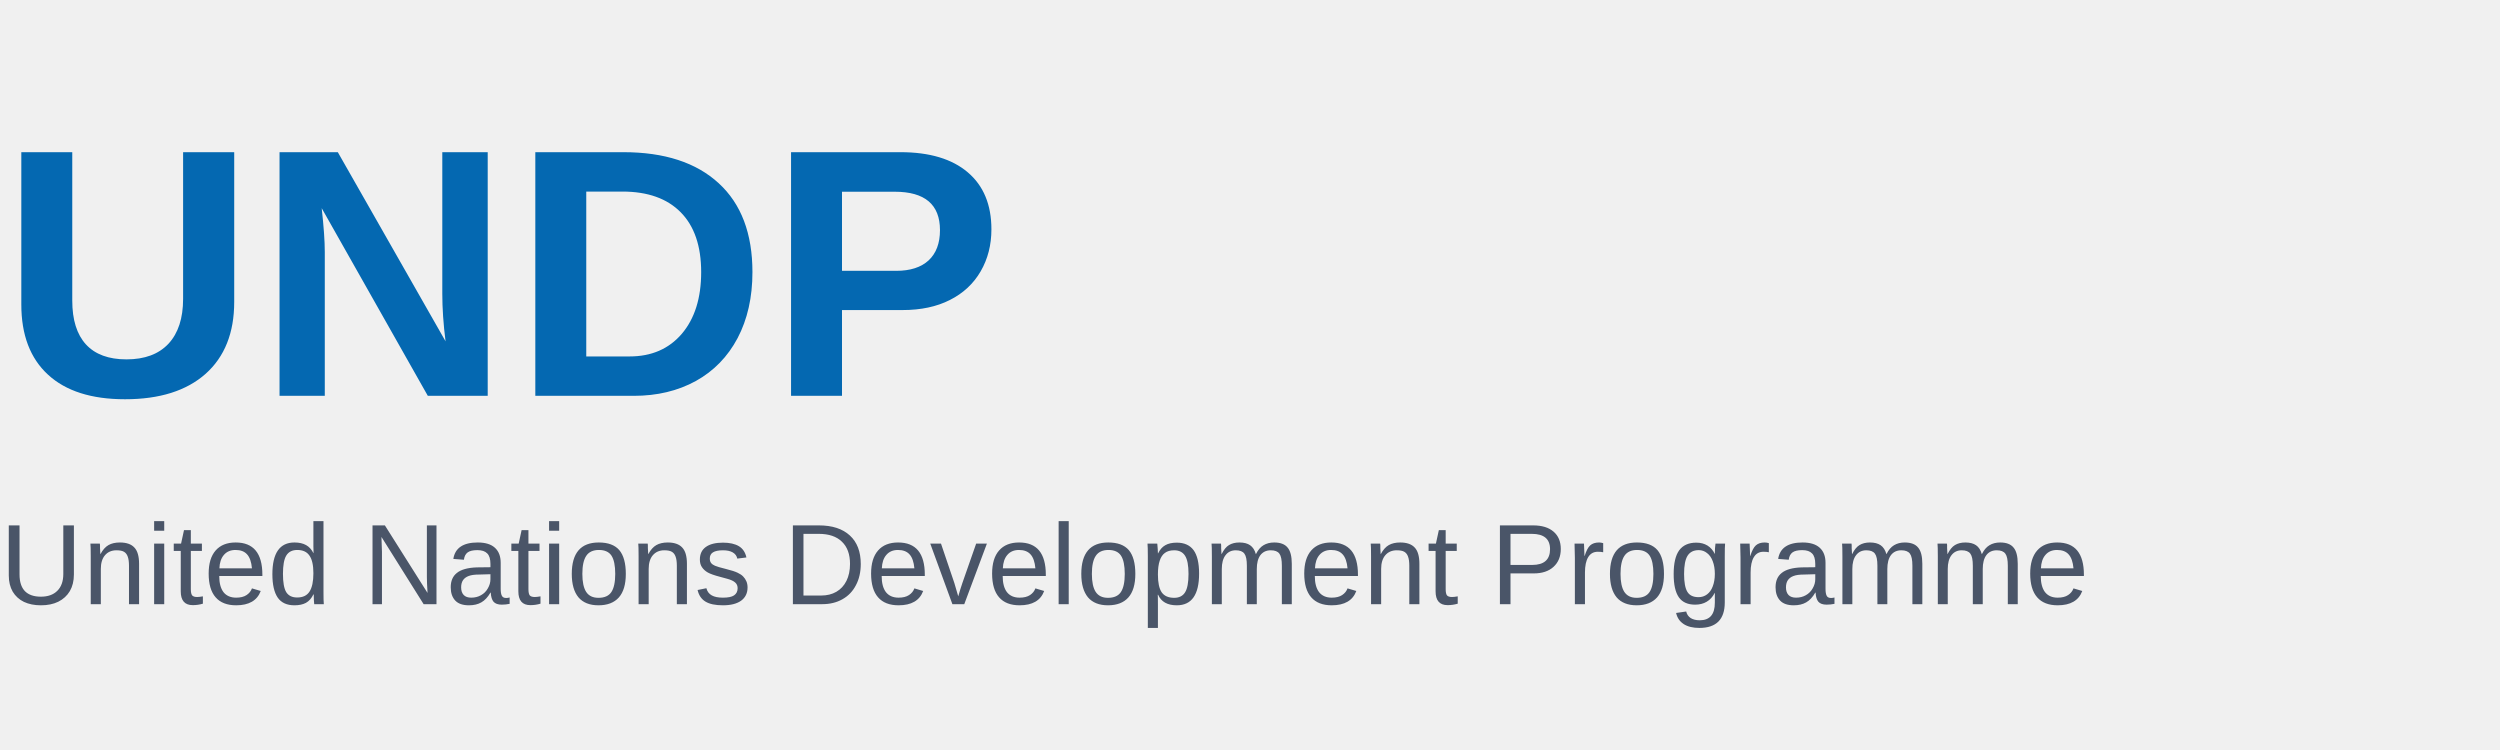
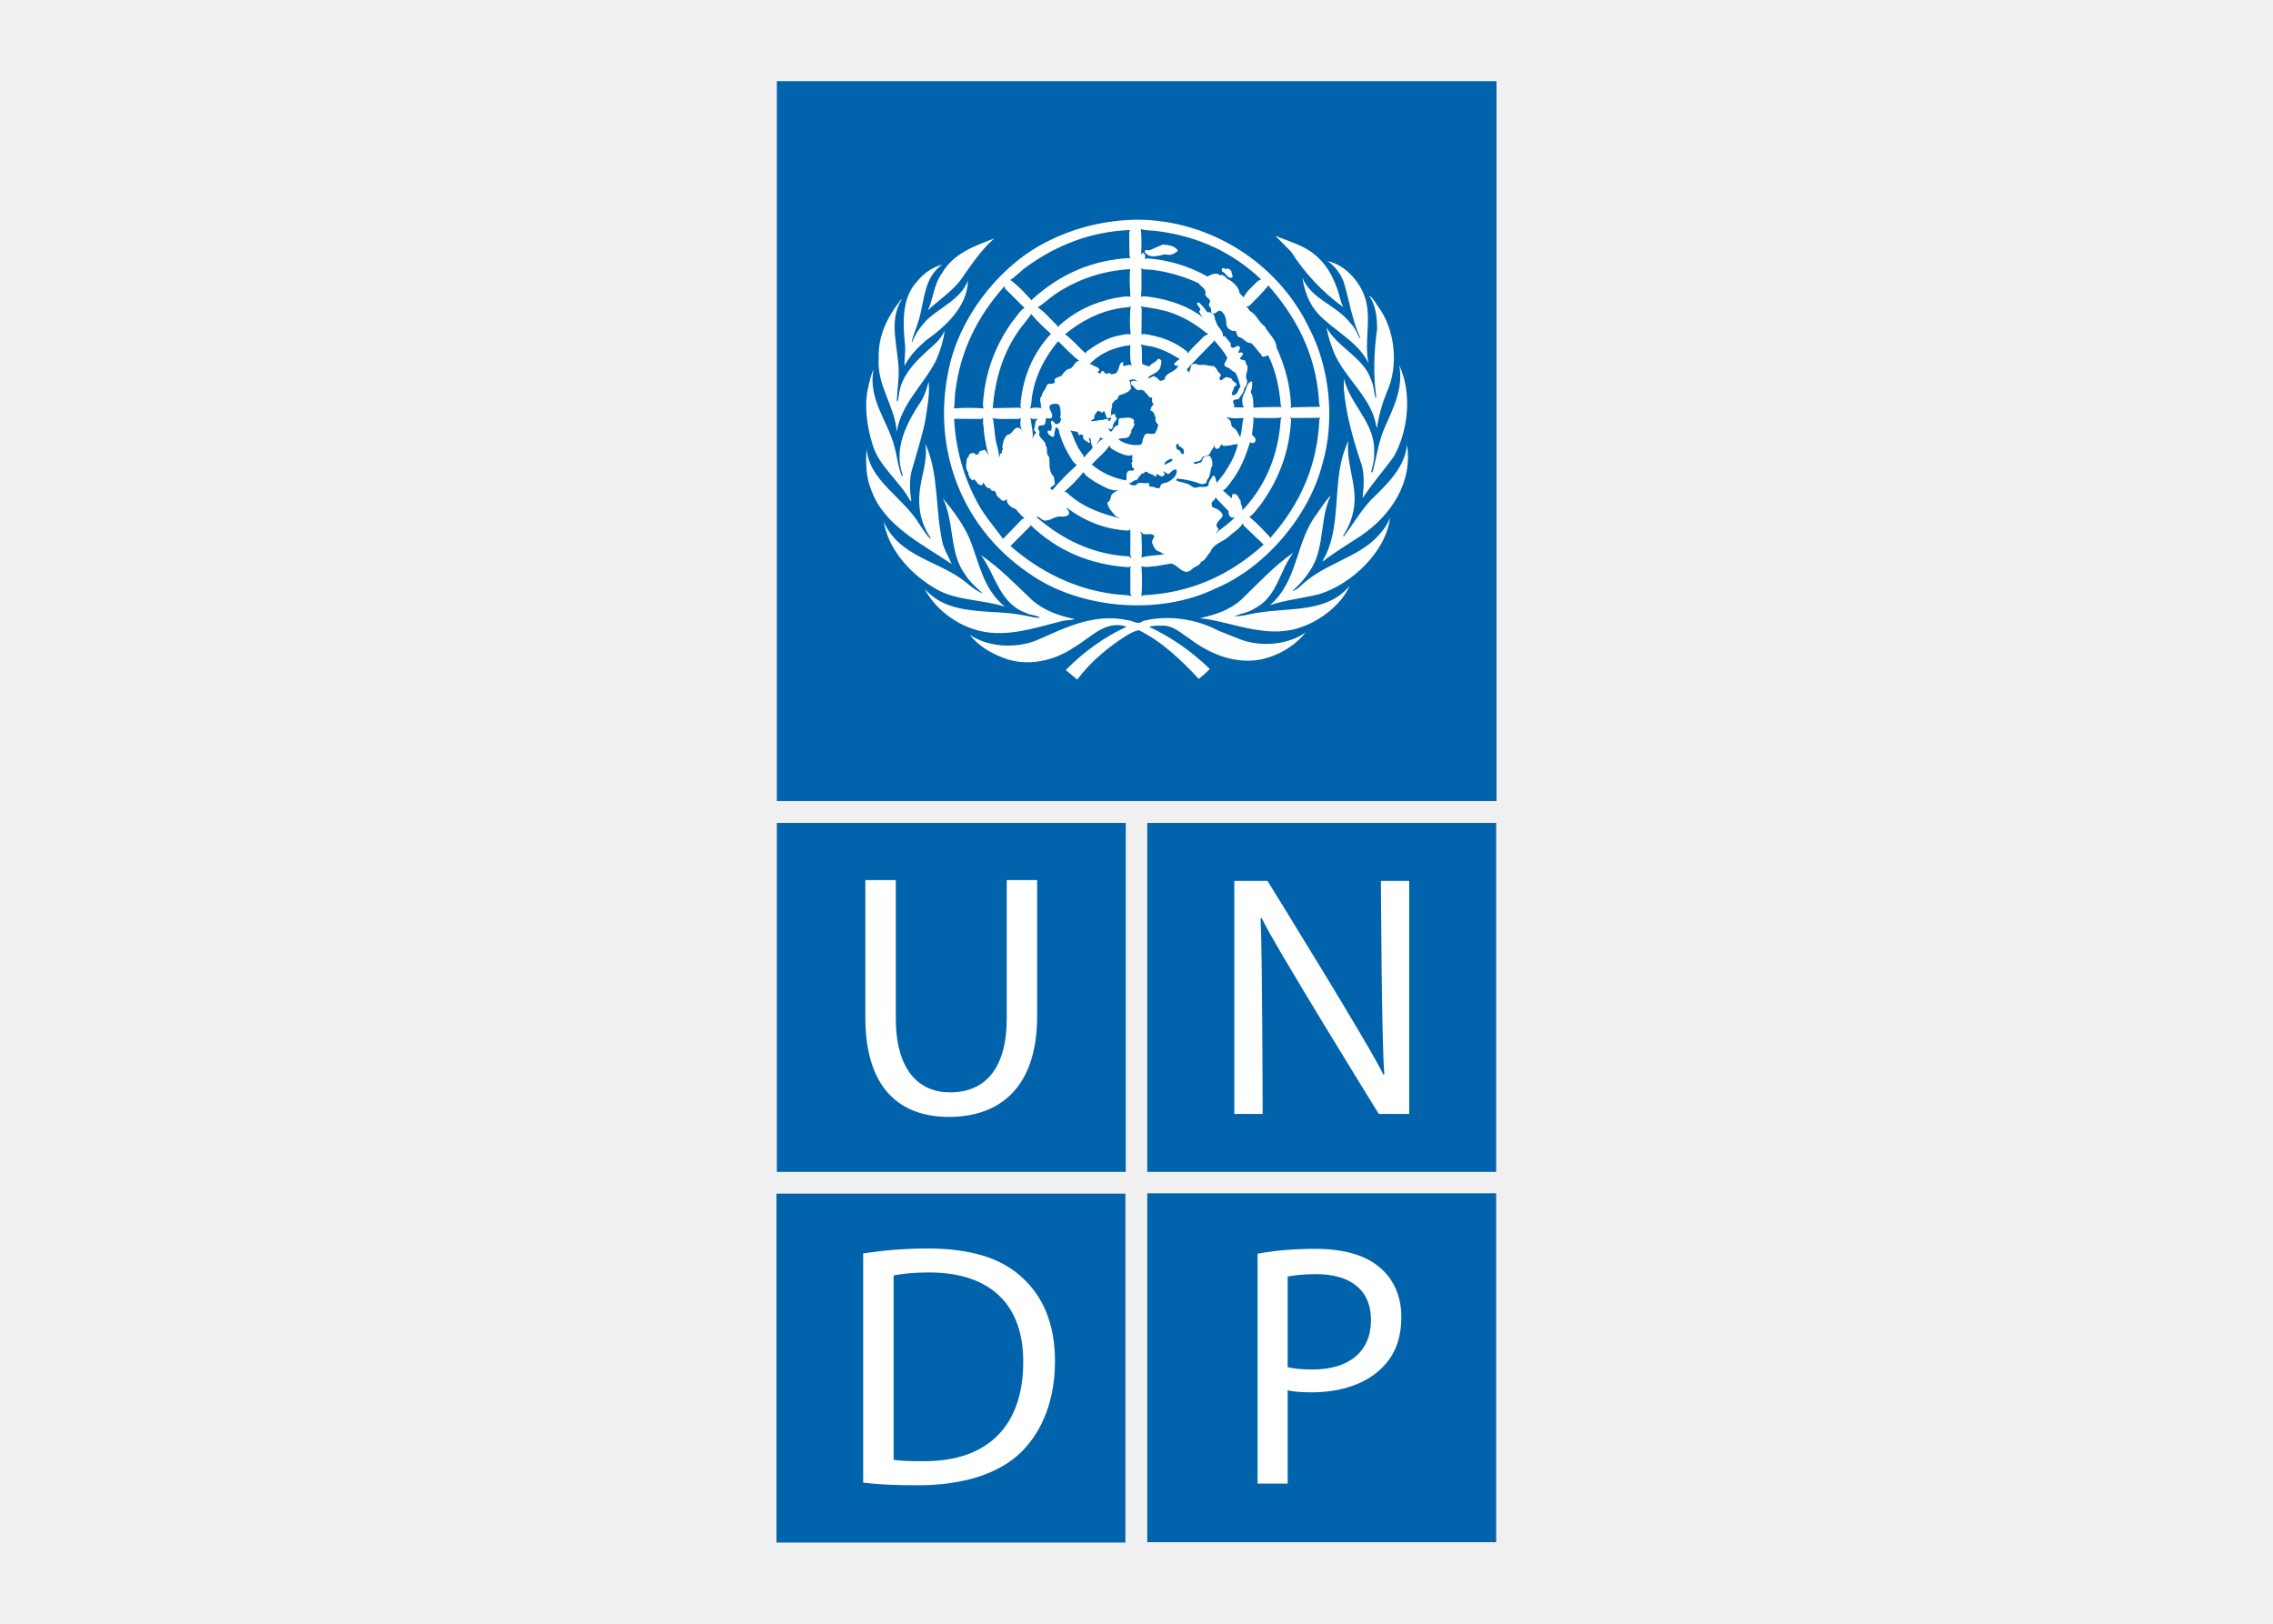
- <svg xmlns="http://www.w3.org/2000/svg" viewBox="0 0 240 72" role="img" aria-label="UNDP">
-   <rect width="240" height="72" fill="none" />
-   <text x="0" y="38" font-family="Arial, Helvetica, sans-serif" font-size="34" font-weight="700" fill="#0468B1">UNDP</text>
-   <text x="0" y="58" font-family="Arial, Helvetica, sans-serif" font-size="11" fill="#4a5568">United Nations Development Programme</text>
+ <svg xmlns="http://www.w3.org/2000/svg" clip-rule="evenodd" fill-rule="evenodd" stroke-linejoin="round" stroke-miterlimit="1.414" viewBox="0 0 560 400">
+   <g transform="matrix(.746592 0 0 .746592 191.307 20)">
+     <path d="m.125 244.746h115.125v115.133h-115.125z" fill="#0063ac" />
+     <path d="m29.32 263.609v45.285c0 23.961 11.855 32.852 27.609 32.852 16.641 0 29.082-9.602 29.082-33.199v-44.938h-10.034v45.621c0 16.914-7.414 24.422-18.711 24.422-10.266 0-17.895-7.309-17.895-24.422v-45.621z" fill="#fff" fill-rule="nonzero" />
+     <path d="m122.352 244.746h115.125v115.133h-115.125z" fill="#0063ac" />
+     <path d="m160.43 340.77s-.117-54.863-.695-64.562l.352-.109c3.781 8.32 38.664 64.672 38.664 64.672h10.039v-76.883h-9.336s.219 53.496 1.125 63.773l-.352.102c-3.539-7.973-38.195-63.875-38.195-63.875h-10.957v76.883h9.355z" fill="#fff" fill-rule="nonzero" />
+     <path d="m122.352 366.949h115.125v115.125h-115.125z" fill="#0063ac" />
+     <path d="m199.367 391.676c-4.582-4.109-11.75-6.398-21.574-6.398-7.973 0-14.25.695-19.043 1.605v75.855h9.926v-30.797c2.297.566 5.02.676 7.992.676 9.699 0 18.238-2.887 23.48-8.438 4-4.016 6.047-9.492 6.047-16.434 0-6.858-2.621-12.433-6.828-16.069" fill="#fff" fill-rule="nonzero" />
+     <path d="m176.898 425.09c-3.203 0-6.055-.234-8.223-.793v-29.879c1.715-.344 5.02-.797 9.348-.797 10.949 0 18.148 4.875 18.148 15.164.001 10.367-7.198 16.305-19.273 16.305" fill="#0063ac" fill-rule="nonzero" />
+     <path d="m0 367.062h115.133v115.129h-115.133z" fill="#0063ac" />
+     <path d="m80.953 394.645c-6.73-6.27-16.867-9.48-31.129-9.48-7.879 0-15.043.691-21.223 1.613v75.617c5.133.688 10.957.891 18.141.891 14.93 0 26.797-3.84 34.117-11.035 7.047-7.059 11.035-17.352 11.035-29.887.001-12.434-3.988-21.446-10.941-27.719" fill="#fff" fill-rule="nonzero" />
+     <path d="m48.68 455.336c-3.891 0-7.527 0-10.031-.473v-60.789c2.625-.562 6.508-1.012 11.625-1.012 20.984 0 31.266 11.293 31.141 29.64-.001 20.755-11.528 32.736-32.735 32.634" fill="#0063ac" fill-rule="nonzero" />
+     <path d="m.125 0h237.469v237.523h-237.469z" fill="#0063ac" />
+     <g fill-rule="nonzero">
+       <path d="m163.262 189.832c-9.492 3.551-19.406-.156-26.812-5.781-2.996-1.91-5.652-4.66-9.551-4.395-1.395-.039-2.766.027-3.953.379 7.211 3.352 13.902 7.969 20.031 13.887-1.043 1.168-2.367 2.273-3.633 3.289-5.891-6.348-12.445-12.477-19.758-16.043-1.414.184-2.789 1.043-4.07 1.727-5.961 3.773-11.852 8.625-16.266 14.539l-3.812-3.133c6.078-6.133 12.797-10.914 20.125-14.34-7.203-2.273-11.914 3.762-17.387 6.84-6.398 4.461-15.574 6.551-23.309 3.48-4.148-1.578-8.148-3.895-11.164-7.664 6.086 4.184 15.125 4.629 22.027 1.91 9.277-4.023 18.879-9.113 30.051-6.688 1.754.039 3.461 1.777 5.109.293 8.289-2.156 17.68-.664 24.836 3.129l7.367 2.941c6.844 2.531 15.703 1.84 21.559-2.348-3.004 3.763-7.121 6.462-11.39 7.978zm-114.371-22.336c8.41 9.594 22.195 6.391 33.418 8.891 1.574.23 3.043.855 4.723.602-1.336-.852-3.195-.754-4.656-1.516-8.797-3.109-10.098-12.633-14.879-19.047 6.117 4.051 11.23 9.516 16.875 14.805 4.055 3.539 8.91 5.18 14.039 6.238-1.223.438-2.848.312-4.172.66-9.207 2.285-19.465 5.984-29.246 2.652-6.352-1.992-12.907-7.015-16.102-13.285zm124.562 12.535c-10.684 4.02-21.395-.91-31.613-2.566l-1.965-.258v-.051c4.875-1.109 9.617-2.57 13.516-6.09 5.723-5.504 10.812-11.16 17.184-15.504-4.723 6.051-5.215 14.652-13.008 18.543-1.941 1.266-4.363 1.484-6.363 2.449 2.848.062 5.445-.965 8.262-1.246 10.449-1.633 22.402.039 29.715-8.859-2.728 6.196-9.517 11.395-15.728 13.582zm-138.078-34.722c5.262 11.898 18.414 12.883 27.258 20.129 1.605 1.426 3.336 2.656 5.156 3.52l.094-.102c-2.039-1.836-4.367-3.922-5.797-6.297-5.156-7.18-3.344-17.25-7.211-24.969 3.516 4.203 6.711 8.566 8.836 13.352 3.164 7.789 4.359 16.582 11.684 22.473-7.934-2.594-17.191-1.863-24.16-6.738-7.622-4.685-14.43-12.63-15.86-21.368zm54.758-92.782c8.766-4.324 18.355-6.641 28.789-6.828 23.859.031 46.648 14.039 57.031 36.129 6.578 12.691 8.449 30.168 4.184 44.496-4.34 16.93-18.582 34.055-35.168 41.02-18.664 9.145-45.195 6.859-61.836-5.074-23.133-15.84-32.594-43.165-25.602-70.129 4.246-16.008 16.996-32.172 32.602-39.614zm89.226 116.649c-5.43 1.457-11.25 1.93-16.547 3.73 8.957-7.684 8.461-19.582 14.438-28.637 1.891-2.57 3.473-5.266 5.695-7.688-3.629 7.309-2.062 16.766-6.234 23.859-1.613 2.797-3.922 5.531-6.465 7.758.84-.047 1.57-.758 2.285-1.238 6.805-6.773 15.672-8.676 23.008-14.184 2.945-2.344 5.645-5.406 6.938-8.723-1.399 11.224-12.567 21.763-23.118 25.123zm-149.617-47.914c.766 10.48 12.031 16.016 17.258 24.684 1.234 1.777 2.309 3.734 3.949 5.215-.258-1.102-1.293-2.055-1.676-3.191-1.84-3.637-2.496-7.969-2.055-12.371.516-5.348 2.75-10.32 1.902-15.953 4.582 9.91 3.191 22.258 5.754 32.977.668 2.344 2.027 4.43 2.914 6.68-9.438-6.43-22.285-12.539-26.469-24.305-1.764-4.057-1.952-9.084-1.577-13.736zm163.074 28.765c-4.207 2.75-8.48 5.305-12.527 8.438v-.359c6.211-10.32 3.164-24.477 6.984-35.797l1.43-3.797c-.789 7.051 2.273 13.035 2.07 20.121-.234 4.277-1.625 8.074-3.875 11.484h.375c3.039-3.977 5.422-8.215 8.969-12.023 5.504-5.309 11.102-10.75 11.832-18.125 1.864 12.304-5.035 23.086-15.258 30.058zm-162.761-48.07c.539-2.336.969-4.75 1.977-6.895-1.941 9.879 4.711 16.992 6.891 25.57.914 3.188 1.148 6.645 2.441 9.648.129.066.23-.066.316-.16-3.258-9.109 1.422-17.562 6.133-24.684 1.141-1.934 1.812-4.086 2.375-6.289.5 4.109-.527 8.863-1.141 13.129-1.133 5.441-2.844 10.594-4.328 15.891-.988 3.281-.73 7.016-.219 10.465l-.477-.379c-3.469-6.359-10.289-11.324-12.305-18.285-1.687-5.542-2.796-11.956-1.663-18.011zm173.777 21.711c-3.324 4.703-7.34 9.117-10.418 13.926.344-3.801.797-8.484-.695-12.098-2.555-7.75-4.805-15.625-5.516-24.141l.07-3.258c1.934 8.699 10.484 14.688 9.938 24.438.195 2.371-.539 4.359-.973 6.449l.152.152.387-.434c1.262-4.777 1.895-9.816 3.863-14.281 2.805-6.414 6.289-12.898 4.867-20.652 4.266 9.145 2.989 21.352-1.675 29.899zm-170.113-32.34c-.203-7.473 2.898-13.574 7.281-19.144.105-.066.211-.191.363-.168-4.805 7.312-.832 16.523-1.043 24.848l-.633 8.512c.078.059.078.312.312.219.281-.938.352-1.957.531-2.941 1.141-6.871 7.094-11.742 12.316-16.488 1.121-1.223 2.074-2.504 2.66-3.941-.41 3.406-1.492 6.855-2.914 10.023-4.047 7.91-11.555 14.391-12.906 23.445-.663-8.666-6.592-15.154-5.967-24.365zm164.851-16.933c5.613 7.598 6.852 19.684 2.754 28.387-1.5 3.699-2.59 7.629-3.184 11.711-.297-.695-.355-1.645-.602-2.438-2.227-8.512-10.289-14.586-13.617-22.625-1.039-2.633-1.93-5.348-2.43-8.203 3.531 6.547 12.266 9.941 14.652 17.156.98 1.84.926 4.109 1.512 6.074.129 0 .258-.094.258-.219-1.043-7.441-.734-15.227.289-22.562-.062-3.988-.445-7.848-2.664-10.922 1.423.824 2.071 2.41 3.032 3.641zm-152.172-8.297c2.242-2.812 5.125-4.773 8.348-5.59-6.246 4.293-5.855 12.02-7.848 18.449-.637 2.367-1.738 4.562-2.277 6.984l.168.133c1.047-2.762 2.875-5.344 5.141-7.594 4.469-4.113 11.055-6.676 13.242-12.758-.094 8.453-7.16 15.086-13.891 19.844-2.805 2.438-5.48 5.227-7.004 8.348-.16-2.117.324-4.266.164-6.543-.73-7.375-1.265-15.797 3.957-21.273zm148.227 6.843c1.477 6.648-.66 13.133.695 19.844l-.066.055c-3.613-7.109-11.297-10.465-16.582-16.164-3.078-3.387-4.398-7.508-5.148-11.871 3.031 7.309 11.188 8.926 15.875 15.062 1.578 1.422 2.094 3.391 3.102 5.012l.164-.172c-2.703-5.754-3.617-12.246-5.461-18.379-.969-2.66-2.836-5.285-5.344-6.965 6.156 1.266 11.495 7.688 12.765 13.578zm-122.793-21.039c-4.652 4.078-7.879 9.238-11.324 14.047-3.102 3.824-7.051 6.355-10.578 9.648 1.906-3.922 1.977-8.609 4.664-12.211 3.832-6.687 10.922-9.023 17.238-11.484zm106.336 5.782c4.645 4.145 6.738 9.531 8.109 15.102l.75 1.766c-6.738-4.832-12.844-11.359-17.152-18.223l-5.258-5.324c4.625 1.96 9.602 3.132 13.551 6.679z" fill="#fff" />
+       <path d="m153.934 145.793c-.902 1.734-2.859 2.836-4.348 4.176-2.055 2.059-5.406 2.496-6.457 5.477-1.102 1-1.477 2.586-3.023 3.152-.586 1.523-2.199 1.43-3.113 2.531-2.652 2.375-4.367-1.512-6.773-1.98l-4.837.851c-1.684 0-3.359.598-4.945.059.234 3.219.234 6.703 0 9.938l.602-.383c15.258-.656 28.418-6.453 39.715-16.707l-6.668-6.363zm-37.172 14.805v8.583l.48.754c-1.945-.602-4.266-.414-6.297-.754-12.719-1.742-23.86-7.25-33.727-15.801l6.516-6.551.102-.383c9.016 8.719 19.93 13.082 32.27 13.93l.984-.258zm-.746-12.309c-7.695-.383-14.43-3.195-20.414-7.668.188.758 1.195 1.25.914 2.191-.539.863-1.645.879-2.523.863-1.816-.293-3.148 1.074-4.84 1.254-1.559.48-2.098-1.422-3.516-1.254 8.789 7.676 18.848 12.484 30.633 13.121l.887.602-.391-1.074v-8.359zm4.422 8.895c2.348-.793 5.07-.672 7.602-1.082-.5-.191-1.016-.305-1.398-.82-1.484-.098-2.188-1.637-2.648-2.824-.227-.84.352-1.539.695-2.273-.625-1.293-2.594-.359-3.742-.82-.312-.258-.539-.641-.973-.707l.465.707c-.001 2.596.319 5.252-.001 7.819zm-38.598-13.012c-1.082-.762-2.039-1.988-2.941-3.043-1.047-.281-2.133-1.008-2.664-2.016-.312-.359-.023-.977-.371-1.234l-.398.473c-1.105.535-1.5-.605-2.262-1.074-.992-.531-.504-2.406-1.844-2.062-.5-.023-.664-.594-.98-.906-1.223.117-1.547-1.242-2.215-1.902-.129.285 0 .66-.375.848-1.273.289-1.703-1.262-2.57-1.902-.227.098-.375.363-.703.293-.746-.664-1.258-1.621-1.297-2.656-1.039-1.188-.562-3.043-.367-4.473.191-.379.734-.594.625-1.066.293-.668.992-.734 1.656-.766.254.133.508.379.625.609.414-.258 1.34.023.984-.895.531-.469 1.336-.637 2.066-.762.504.641.75 1.367 1.426 1.961l-.441-.691c-.762-3.102-1.359-6.262-1.535-9.621.035-.188-.391-.281-.152-.465l.059.09c.039-.699-.016-1.301.094-1.773l-.852.32-8.797-.062c.508 10.117 3.191 19.328 7.758 27.785 2.242 4.172 5.535 7.934 8.406 11.832l6.297-6.523zm88.183-33.035-.527-.383.309.855c-.496 10.535-4.012 19.836-10.039 28.113-1.156 1.383-2.25 3.086-3.723 4.07 2.414 1.895 5.074 4.746 7.055 6.938l.246-.477c9.691-11.047 15.195-23.844 15.797-38.645l.387-.758-.473.23zm-24.832 38.074.441-.613c1.902-1.48 3.953-2.883 5.633-4.715h.23c-.395-.121-.871.258-1.301.07-.902-.41-1.047-1.207-1.047-2.121l-3.891-4.023-.211-.598c-.297.762-.875 1.234-1.43 1.793.027.516-.16 1.281.449 1.621 1.262.414 2.906 1.242 3.188 2.723-.512 1.398-3.168 2.66-1.527 4.18.533.753-.748 1.038-.534 1.683zm-34.629-12.762c.695-.738 1.516-1.23 2.375-1.547-2.809.574-5.289-1.453-7.684-2.562-1.363-1.016-3.137-1.84-3.957-3.355-1.875 2.277-4.082 4.648-6.289 6.453.965.062 1.516 1.145 2.336 1.621 4.75 3.949 10.664 5.855 16.16 7.211l-1.5-.703c-1.148-1.289-2.766-2.812-2.824-4.609 1.137-.392 1.009-1.649 1.383-2.509zm45.715-17.344c-1.336 4.246-2.887 8.387-5.551 12.09-1.035 1.328-2.062 3.172-3.402 3.859l2.871 2.535c.152-.156.062-.414.105-.629 0-.379.176-.824.652-.77 1.387-.027 1.414 1.461 2.211 2.223-.168 1.203.887 2.152.535 3.262 7.98-8.422 11.973-18.734 12.703-30.16l.434-.504c-2.848.277-5.852.082-8.789.125l-.703-.215c.199 1.926-.316 3.793-.434 5.691l1.027 1.133c.305.445.195 1.113-.211 1.453-.452.298-1.014.267-1.448-.093zm-61.918 19.899-.117-.215.117.391zm-5.441-27.711-.246 1.672c-.387.988-1.617.25-2.18.926-.41.629.016 1.293.367 1.797-.883 2.027 2.008 2.668 1.965 4.496.891 1.141-.121 2.781 1.148 3.797.277 2.059-.285 4.848 1.52 6.457l.32 1.969c.367 1.355-1.625 1-1.367 2.211.395-.191.469.32.508.441v-.062c2.438-2.812 5.25-5.789 8.125-8.285l-1.195-1.207c-2.25-3.359-4.02-6.938-4.875-10.859l-.914-.469c-.039 1.008-.516 1.801-.445 2.812l-.316.379c-.66-.023-1.082-.566-1.645-.918-.137-.348-.484-.91.062-1.195.316-.027.531.062.766.211.277-.344.156-.844.324-1.289.074-.762-.59-1.457-.117-2.125.609-.059 1.055.668 1.301 1.074.609.188 1.086-.305 1.586-.535 0-.539.75-1.27-.07-1.578.453-1.238.133-2.535-.07-3.734-.332-1.047-1.508-.859-2.359-.762-2.566.816.414 2.754-.219 4.332-.361.921-1.306.069-1.974.444zm33.559 21.199c.82.156.238 1.051.844 1.371 1.293-.422 2.289 1.098 3.32.148-.055-1.488 1.629-1.363 2.539-1.742 1.434-.852 3.039-1.992 2.883-3.891l-.242-.277c-.977 0-1.477.754-2.188 1.352-.906.516-1.352-.949-2.07-.598.031.156.191.227.328.281.172.23.242.699 0 .93-1.086.977-1.59-.488-2.609-.395v.395c.039.211-.059.562-.367.43-.648-1.043-1.941-.66-2.578-1.57-.398-.223-.789.059-1.07.309-.219.48-1.234-.059-.984.77-.781.273-.871 1.125-1.445 1.637-.996-.168-1.422.949-2.352.926.094.184 0 .504.277.527.582.254 1.148.309 1.852.223.94-1.513 2.53-.248 3.862-.826zm13.156.379c1.074.281 1.812 1.621 3.16 1.207 1.145-.637 3.043.379 3.801-.824-.121-1.172.891-2.027 1.402-3.035l.371-.098c.637.66.602 1.652.891 2.371.875-.945 1.574-1.996 2.371-2.969 2.086-3.043 3.867-6.301 4.617-9.773-.848.027-1.707.172-2.488.43-.922-.051-2.035.48-2.828-.156-.273-.246-.473.133-.43.387-.328.473-.648 1.066-1.375.852-.566-.254-.566-.852-.758-1.297.031.352-.09.664-.16.98-.656.688-.891 1.363-1.355 2.117-.664.73-1.738.473-2.441 1.074-.129 1.523-1.805 1.199-2.754 1.688-.062.184.156.211.25.375.453.125 1.051.125 1.367-.32 1.328.355 1.043-1.32 1.816-1.898.66-.094 1.293-.66 1.973-.211.711.844.863 2.078.766 3.188-.766.754-.371 1.992-.914 2.879.121 1.051-1.145 1.52-.98 2.566-.402.469-1.113.543-1.746.543-2.484-.949-5.125-1.559-7.91-1.816-.254.098-.41.32-.375.609 1.147.6 2.53.631 3.729 1.131zm-31.621-6.391c3.398 2.797 7.191 4.523 11.402 5.258.219-.852-.125-1.926.316-2.656.316-.703 1.16-.672 1.805-.551.375-.027.609-.496.375-.824-.914-.176-.492-1.191-.824-1.766.047-.312.578-.25.449-.668-.645-.504.309-1.066-.223-1.605.152-.109.27-.297.43-.402-1.918.805-3.957-.367-5.648-1.117-.836-.488-2.031-.945-2.211-1.969-1.36 2.215-3.973 4.242-5.871 6.3zm24.258.098c.75-.789 2.348-.754 2.418-1.891-1.105-.176-1.668.434-2.418 1.039-.106.239-.45.684 0 .852zm-56.743-14.808.691 5.828c.273 2.242 1.266 4.395 1.195 6.609.344-.473.129-1.43.992-1.523-.359-.691.66-1.289.086-1.895.281-1.516.461-3.074 1.805-4.172 1.625-.07 1.742-2.199 3.359-2.293.82-.031 1.328 1.078 1.691 1.457-1.027-1.223-.973-3.25-.715-4.648l-.695.324c-2.945-.066-6.008.172-8.797-.227zm29.231 4.843c-.309-.164-.352-.125-.602.148-.152 0-.344.039-.469-.055 0-1.805-2.027-.727-2.781-1.668.883 1.629 1.359 3.504 2.266 5.141.578 1.457 1.836 2.602 2.414 4.027.598-1.141 1.805-2.059 2.664-3.105.062-.469-.039-.887-.309-1.23-.27-.672-.012-1.613-.535-2.18-.805.285.301 1.102-.055 1.586-.344.219-.727-.078-.75-.391-.734-.117-1.305-.762-1.531-1.426.61-.378-.152-.538-.312-.847zm31.07 3.516c.047.469.117 1.102.516 1.504 1.234-.18.707 1.523 1.836 1.375.641-.191.043-.73.219-1.141-.176-.953-1.102-1.051-1.742-1.621-.07-.184.07-.344.148-.496-.461-.258-.68.031-.977.379zm-22.009-7.98h-.258c.11-.379-.203-.629-.441-.754-.73.027-1.324.563-2.062.375-1.019.226-2.144.414-3.191.445-.133-.609.82-.422 1.008-.984-.16-.945.473-1.512.883-2.211.25-.265.735-.179 1.016-.062.262.246.52.469.875.375l.336-.539c.929.57.406 3.297 2.273 2.125.269-1.172.023-2.571.539-3.641-.411-1.016.668-1.422.984-2.129.977.105.879-1.008 1.297-1.512 1.485-.445 3.071-.797 4.012-2.371-.395-.793-.121-1.934-.759-2.569.66-.215 1.773-.566 2.277 0l.527.281c-.664.039-1.414-.379-1.984.105-.395.282-.125.789 0 1.137 1.14.441 1.387 2.313 2.91 1.586.629.121 1.418.246 1.641.98.918.348 1.035 1.961 2.277 1.602-.054.609-.242 1.656.477 2.129-.195.539-.878.762-.855 1.461-.164.172-.305.5-.137.75 1.18.129 1.125 1.461 1.66 2.191-.246.906.067 1.867.848 2.371-.117 1.075-.593 1.997-1.062 2.938-1.238.602-3.273-.91-3.711 1.305-.695.754-.102 2.434-1.461 2.496-2.586.183-4.992-.383-6.984-1.895 1.297-.676 3.508.25 3.938-1.684.371-.285.488-.789.336-1.195.61-.609.813-1.398 1.141-2.125-.473-.465-.262-.735-.164-1.305-1.312-1.324-3.062-.637-4.703-.594-.992.563-.047 1.645-.695 2.336-1.285.16-1.32 1.394-2.195 2.121-.5-.223-.883-.91-.852-1.426h.164c-.054.258.094.485.309.547 1.195.192.82-1.172 1.195-1.777.199-.754 1.969-1.801.551-2.328-.078-.332.176-.739-.234-.93-.433.191-1.16.191-1.23.863.211.551 0 1.133-.496 1.512zm-2.983 5.382c-.199.785-.727 1.477-1.305 2.051l.098.062c.762-.543 1.312-1.512 2.285-1.574zm-21.199-1.371c.09-.57-.754-.719-.676-1.289.609-1.176.031-3.07 1.59-3.578-1.102.188-2.086.41-3.027-.281l.449.758c.074 2.086.91 4.078.457 6.203.359-.602.453-1.426 1.207-1.813zm62.761-5.461.969.973c.977.664.324 2.082 1.359 2.656 1.227.629 1.68 2.059 2.227 3.133.184-.281.184-.629.281-.918.438-1.738.371-3.695.91-5.406-1.902.093-4.089.281-5.746-.438zm-64.566-33.429-3.422 4.352c-5.598 7.68-8.262 16.57-9.051 26.258l8.676-.164.82.324c-.348-.234-.262-.605-.379-.918.703-9.023 3.859-17.059 10.086-23.773-2.398-2.078-4.648-4.297-6.684-6.672zm.598 26.05c-.344 1.52-.152 3.285-.762 4.715 1.121-.516 2.723-.316 3.957-.16-.719-.379-.113-1.293-.539-1.809-.094-.777-.227-1.762.539-2.277-.086-1.297 1.293-1.961 1.434-3.133.34-1.324 1.855-.43 2.59-1.133.477-.258.062-.695.062-1.043.633-.867 1.617-.824 2.367-1.305.547-.82 1.242-1.707 2.125-2.199 1.902.059 1.938-2.605 3.734-2.672-2.465-1.867-4.809-4.363-6.992-6.523-4.359 5.227-7.343 10.981-8.515 17.539zm-16.11 4.657-.215-1.242c.605-10.098 3.824-19.082 9.496-27.113 1.414-1.621 2.461-3.637 4.238-4.848-2.059-1.926-4.199-4.176-6.371-6.293l-.215-.859c-9.027 10.031-14.582 21.484-16.199 34.559-.359 1.902-.117 3.859-.5 5.797 3.157-.259 6.598-.259 9.766-.001zm86.575-33.582c.676.156.867.945 1.316 1.422 2.297 1.234 2.898 3.707 4.93 5.094 1.141 2.387 3.766 4.211 3.859 6.934 2.75 6.082 4.617 12.508 4.805 19.66l-.242.371c.281 0 .531-.125.75-.277l9.121-.168c-.598-.883-.348-2.176-.512-3.254-1.203-14.082-7.211-26.145-16.641-36.773-1.75 2.344-4.117 4.523-6.297 6.77zm-34.614-3.258c1.203-.418 2.434.098 3.641.129 6.203 1.012 12.07 3 17.016 6.832-.586-.637-1.32-1.355-1.453-2.281.109-.125.227-.152.387-.125.066-.984-.98-1.488-1.125-2.375.145-.18.375-.371.691-.281 1.066 1.016 1.977 2.125 2.777 3.25.703-.277 1.266.168 1.781.539.91.539.348 1.719 1.051 2.348.117 1.871 2.395 2.918 2.273 4.777.016.441.562.094.754.324l1.898 2.332c-.352.453-.059.992.328 1.289.844.398 1.324-.688 2.16-.527 1.234.699-.18 1.52-.062 2.277.48.027 1.09-.375 1.469.098.16.699-.57 1.141-.871 1.586 0 .691.582.539 1.09.691.562-.027.922.672.762 1.145 1.582 1.645-.48 3.414.281 5.16.496 1.129-.121 2.238-.832 3.098.039 1.395-1.234 2.242-1.723 3.418l-1.621.312c-.863.852.734 1.902-.133 2.441l3.547.066-.387-.375c-.492-1.391-.379-3.273.48-4.5.547-1.141.668-2.508 1.68-3.484.219-.059.629-.473.82 0 .07 1.074-.027 2.305-.531 3.258 1.016 1.453.879 3.355.973 5.156 3.137-.191 6.207-.246 9.281-.219l-.281-.605c-.48-5.848-1.676-11.395-4.121-16.387-.664.039-1.141.566-1.898.379-.25-.09-.414-.34-.379-.629-1.266-1.203-2.066-2.785-3.473-3.871-1.637.164-2.359-1.707-3.816-1.895-1.289-.539-.398-2.629-2.273-2.051-.914-.387-1.809-1.082-1.992-2.125 0-1.645-.316-3.422-1.793-4.496-1.148-.41-1.609 1.105-2.766.859-.625-.324-.34-1.141-.547-1.676-.215-.48-.75-.824-.656-1.461 1.484-1.957-1.805-1.922-1.078-3.859-.195-1.395-1.602-1.938-2.336-3.035-4.91-2.219-9.812-3.727-15.352-4.398-1.359-.195-2.617.094-3.789-.535l.305.59c-.067 2.945.14 6.078-.157 8.836zm28.383 19.961c-1.062-2.02-2.77-3.824-4.234-5.629l-.152.391c-2.918 3.027-6.117 6.16-8.895 9.27.18.371.492.727.859.91.113-.754.535-1.426.605-2.215.746-1.039 1.898-.379 2.871-.156 1.516-.352 2.941.352 4.492.328 1.145.555 1.242 2.016 2.289 2.582.281.402.055.891-.324 1.207.324 2.371 1.453-.637 2.66-.062.5.188 1.137.121 1.508.656.191.984 1.398.805 1.461 1.742-.098.469-.602.602-.938.863.305.941-.953 1.543-.523 2.555 1.836.348 1.902-1.777 2.75-2.719-.469-1.637-.82-3.324-1.758-4.781-1.039-.215-1.668-1.457-2.723-1.672-2.026-.802.318-2.059.052-3.27zm-26.102 6.746c.734.406 1.137-.344 1.758-.504.875.094 1.562.859 2.102 1.422.562.25 1.109-.094 1.613-.281.355-2.629 3.645-2.25 4.621-4.711l-.602.223c-.25-.355-.879-.199-.844-.762.531-.523 1.23-1.312 1.891-1.523-2.836-1.781-5.781-3.297-9.016-4.109-1.266-.297-2.602-.328-3.805-.766.609 1.805.078 4.457.453 6.555l2.262.75c.684-1.102 2.133-1.312 2.762-2.367.406-.348.883 0 1.211.379.105.852-.129 1.707-.387 2.527-.854 1.714-2.882 1.921-4.019 3.167zm-19.3-4.399c3.727-3.953 8.414-5.695 13.5-6.363-.067 2.277-.235 4.848.48 6.91-.789-.992-1.898.246-2.871-.16-.191-.445.348-.93-.16-1.203-1.453.668-.906 2.273-1.898 3.324-.156.809-1.234.403-1.75.848-.375-.602-1.133-.571-1.672-.219-.754 0-.891-1.547-1.668-.758-.234.25-.105.805-.703.594-.121-.219-.348-.242-.512-.379-.031-.469.797-.403.512-.973-.582-1.019-1.804-.859-2.574-1.621zm27.129-16.996c-3.211-1.133-6.711-1.617-10.203-2.141l.32.691-.066 8.57.832-.16c5.242.723 10.047 2.41 14.203 5.789l.227.672c1.402-2 3.562-3.711 5.234-5.602l1.594-.922-.762-.312c-3.489-2.909-7.266-5.116-11.379-6.585zm-14.055-1.898c-8.039.578-15.016 3.922-21.117 8.965 2.414 1.66 4.555 4.355 6.742 6.281.156-.211.32-.434.477-.691 3.008-2.141 6.121-4.102 9.66-4.992 1.566-.164 3.129-.914 4.77-.547-.34-2.977-.34-6.258 0-9.328zm-24.375-4.266c-1.965 1.359-3.766 3.133-5.789 4.336 2.348 1.48 4.273 3.961 6.391 5.91l.223.605c5.387-5.156 11.93-8.16 18.996-9.617 1.664-.168 3.352-.73 4.98-.375-.113-3.016-.379-6.148-.066-9.129-9.169.547-17.376 3.329-24.735 8.27zm-14.961-4.62c1.961-1.148 3.668-3.168 5.609-4.5 10.016-7.215 21.312-11.551 34.039-12.055l-.262.879.098 7.605.277.754c-12.332.57-23.09 5.195-32.332 13.609l-.152.438c-2.121-2.274-4.496-4.907-7.007-6.73zm43.289-8.267c.179-2.782.283-6.141-.102-8.604 1.922.602 4.156.414 6.164.762 12.676 1.738 24.031 6.774 33.582 15.879l-1.059.449c-1.754 1.863-3.773 3.391-4.789 5.543-.129-.609-1.024-1.008-1.297-1.586-.187-1.734-1.867-3.39-3.359-4.277-1.238-.219-1.516-2.082-3.039-1.516-1.266-1.075-2.84-.285-4.078.32v.152c-6.016-3.418-12.731-5.531-19.977-6.07-.328 0-.531.282-.91.227.379-.254.188-1.02.141-1.469-.183-.305-.543-.696-.988-.43-.147.183-.259.389-.289.62-.003.04-.005.081-.008.122 0-.042.003-.082.008-.122z" fill="#0063ac" />
+       <g fill="#fff">
+         <path d="m121.566 56.016c.277-.504 1.004-.324 1.383-.164l4.551-1.957c1.828.152 3.852.375 4.941 1.898v.223c-1.145.941-2.598 1.699-4.113 1.066-2.094.414-5.008 1.617-6.691-.531-.071-.156-.258-.383-.071-.535" />
+         <path d="m148.766 61.766c.625.199 1.207.48 1.43 1.152-.176.707.668 1.32.152 1.887-1.715.445-1.871-1.48-3.191-1.957-.188-.258-.25-.578-.227-.922.605-.727 1.168.48 1.836-.16" />
+       </g>
+     </g>
+   </g>
</svg>
